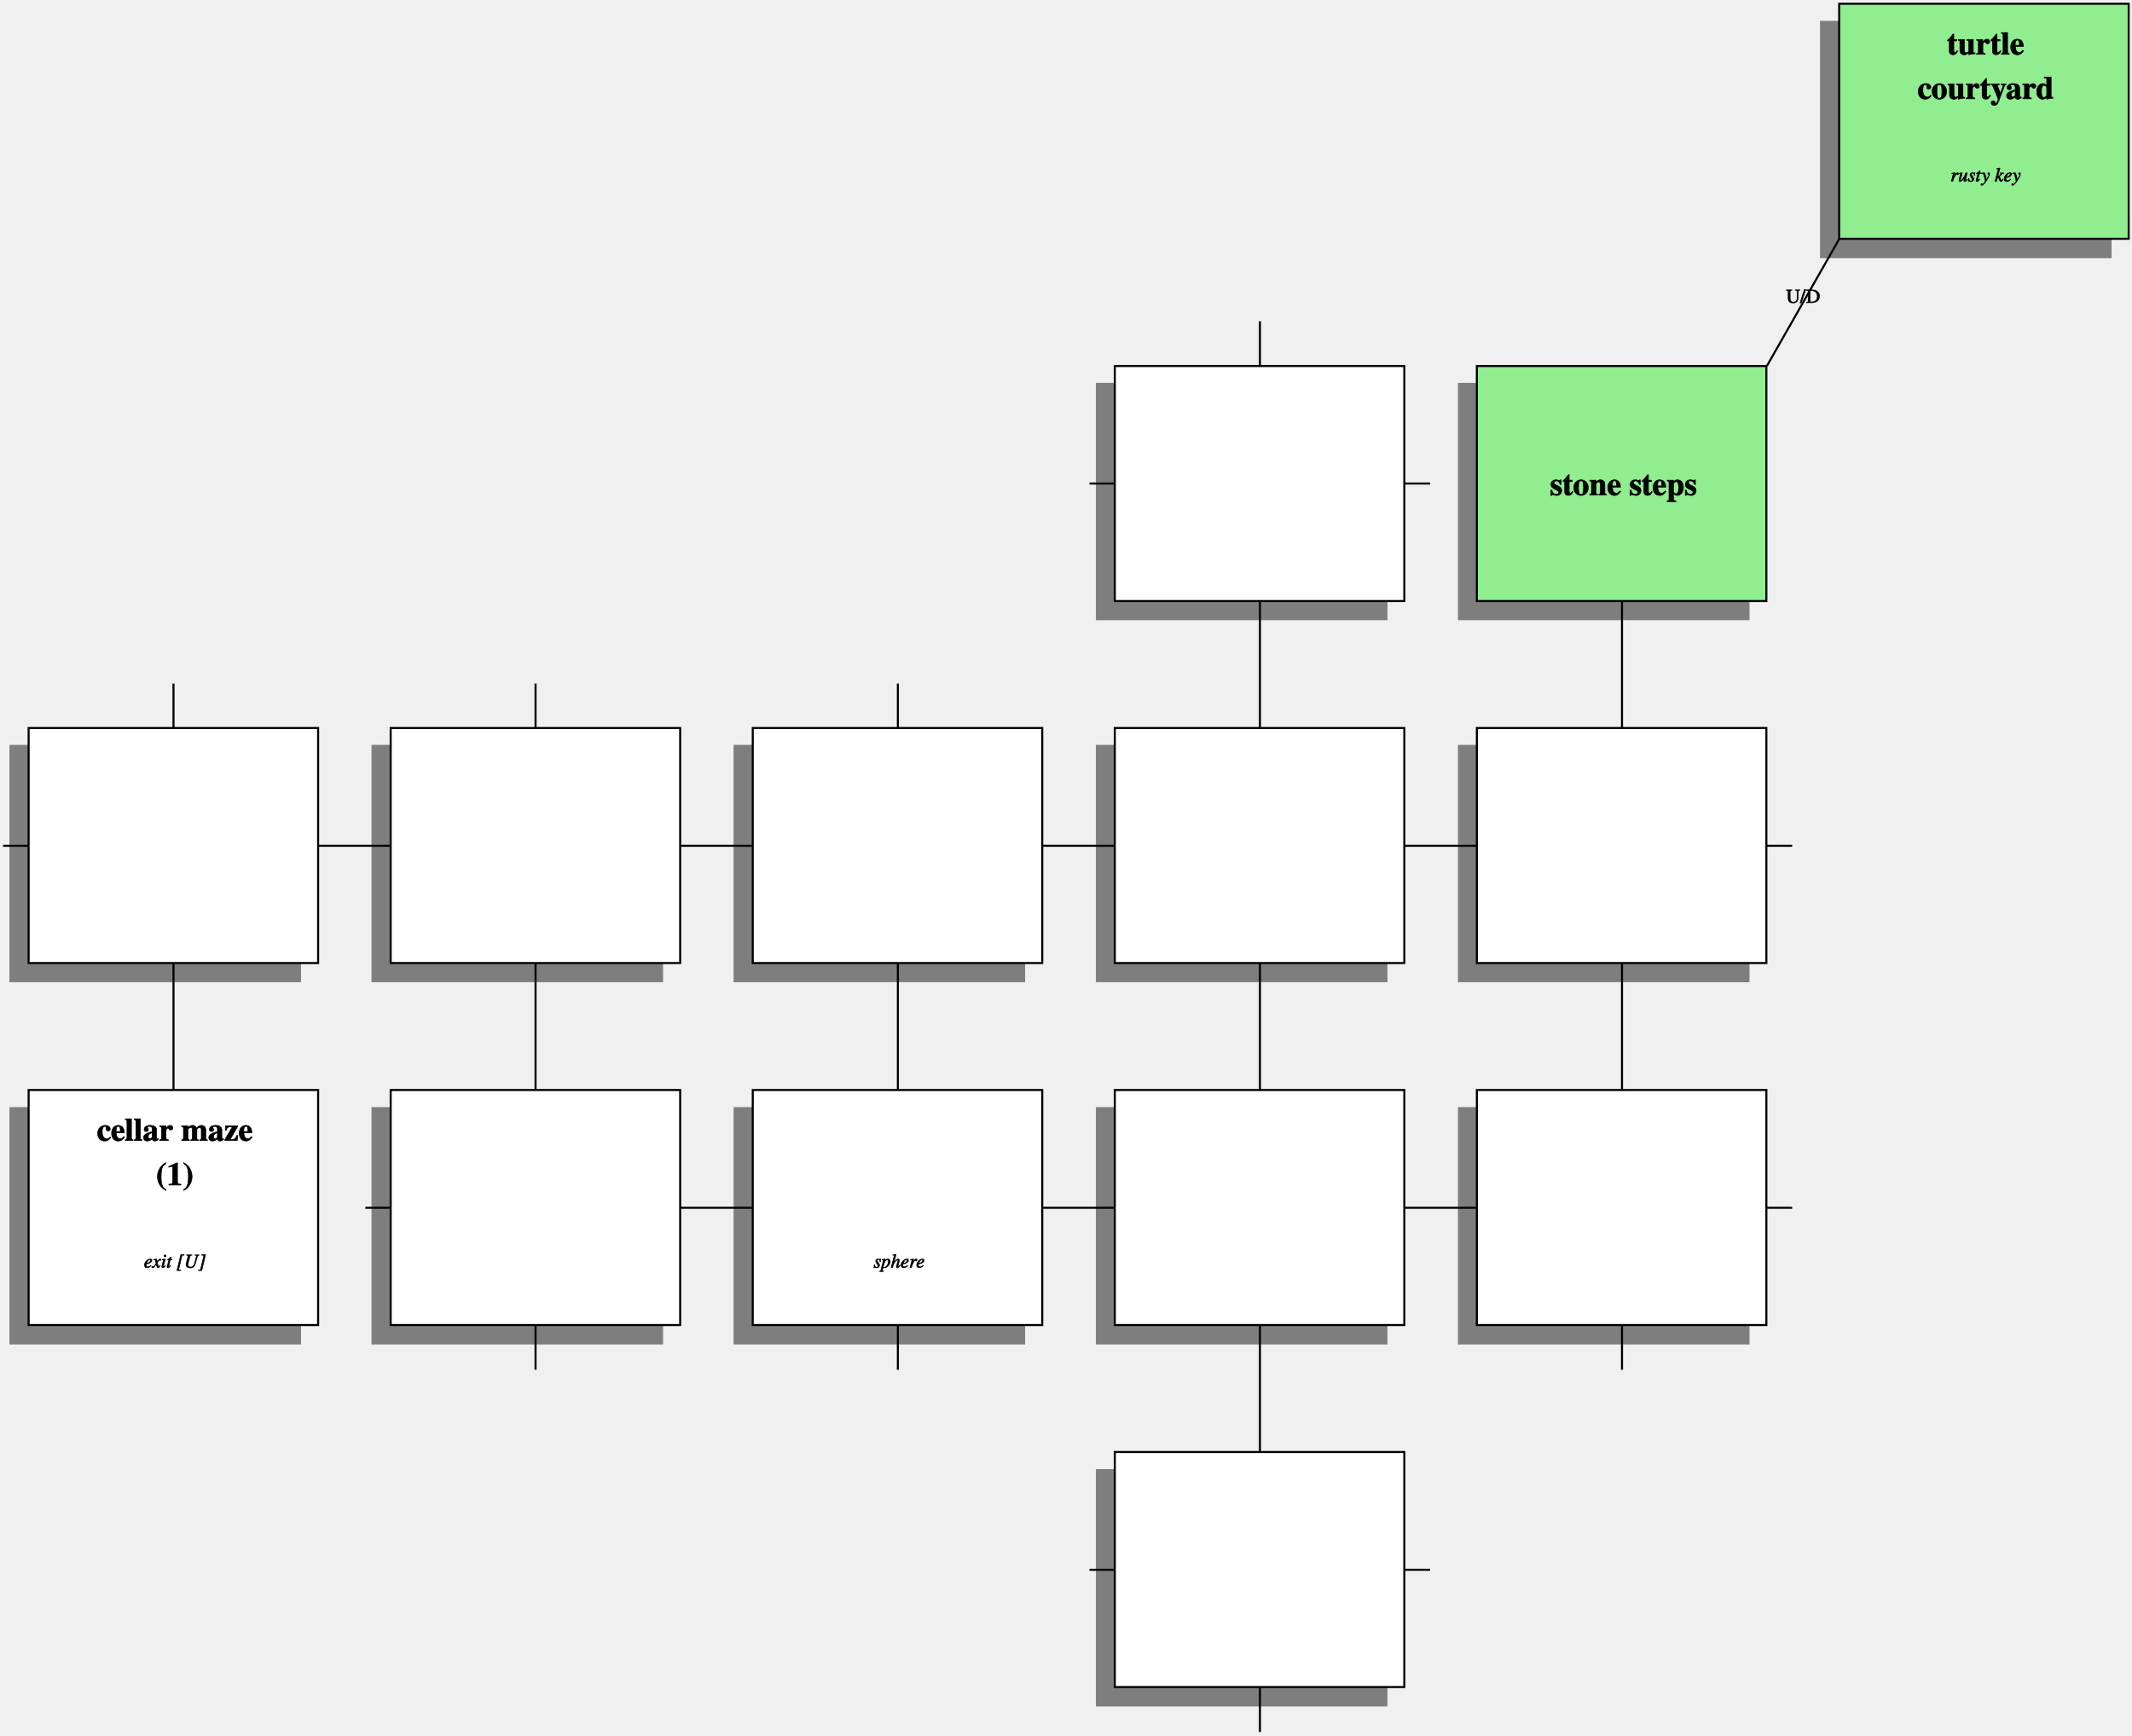
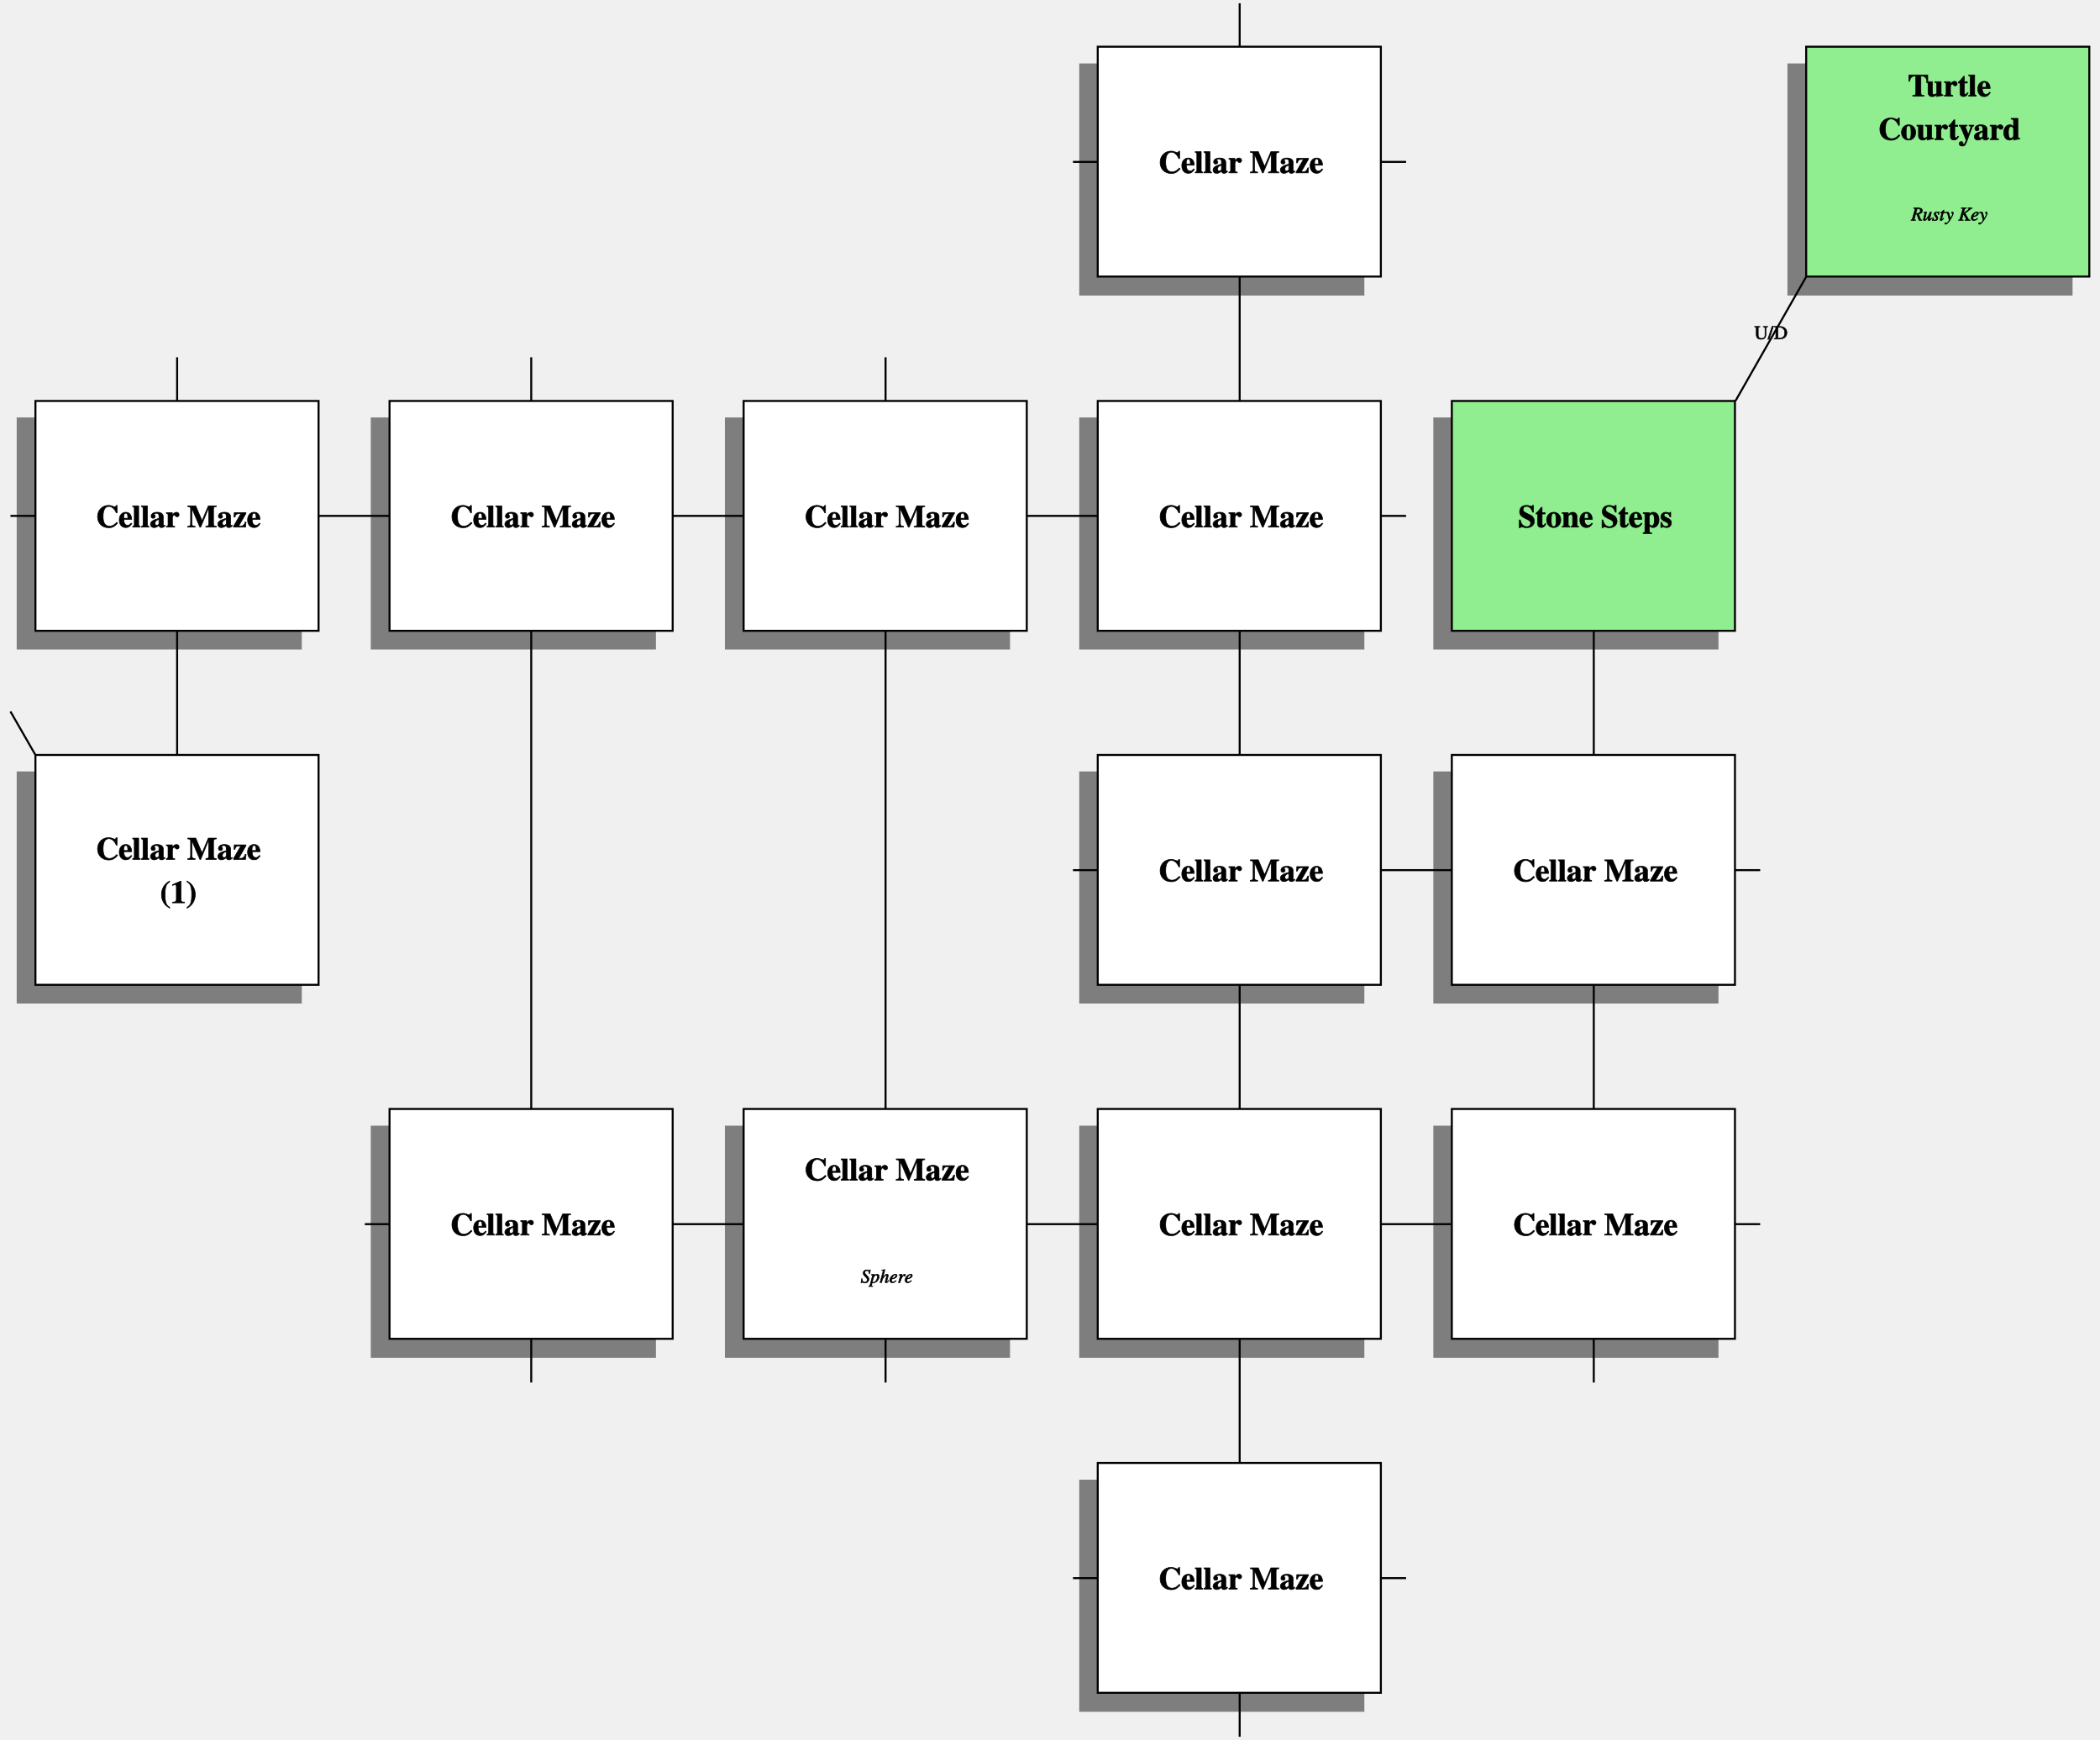
- <svg xmlns="http://www.w3.org/2000/svg" width="7.0in" height="5.7in" viewBox="974 2739 8344 6789">
+ <svg xmlns="http://www.w3.org/2000/svg" width="7.0in" height="5.8in" viewBox="974 2564 8344 6963">
  <g style="stroke-width:.025in; stroke:black; fill:none">
    <rect x="8101" y="2822" width="1133" height="921" rx="0" style="stroke:#7e7e7e;stroke-width:8; stroke-linejoin:miter; stroke-linecap:butt; fill:#7e7e7e; " />
    <rect x="6684" y="4239" width="1133" height="921" rx="0" style="stroke:#7e7e7e;stroke-width:8; stroke-linejoin:miter; stroke-linecap:butt; fill:#7e7e7e; " />
+     <rect x="5267" y="5656" width="1133" height="921" rx="0" style="stroke:#7e7e7e;stroke-width:8; stroke-linejoin:miter; stroke-linecap:butt; fill:#7e7e7e; " />
    <rect x="6684" y="5656" width="1133" height="921" rx="0" style="stroke:#7e7e7e;stroke-width:8; stroke-linejoin:miter; stroke-linecap:butt; fill:#7e7e7e; " />
+     <rect x="5267" y="2822" width="1133" height="921" rx="0" style="stroke:#7e7e7e;stroke-width:8; stroke-linejoin:miter; stroke-linecap:butt; fill:#7e7e7e; " />
+     <rect x="5267" y="8491" width="1133" height="921" rx="0" style="stroke:#7e7e7e;stroke-width:8; stroke-linejoin:miter; stroke-linecap:butt; fill:#7e7e7e; " />
    <rect x="6684" y="7074" width="1133" height="921" rx="0" style="stroke:#7e7e7e;stroke-width:8; stroke-linejoin:miter; stroke-linecap:butt; fill:#7e7e7e; " />
-     <rect x="5267" y="8491" width="1133" height="921" rx="0" style="stroke:#7e7e7e;stroke-width:8; stroke-linejoin:miter; stroke-linecap:butt; fill:#7e7e7e; " />
    <rect x="5267" y="7074" width="1133" height="921" rx="0" style="stroke:#7e7e7e;stroke-width:8; stroke-linejoin:miter; stroke-linecap:butt; fill:#7e7e7e; " />
    <rect x="3849" y="7074" width="1133" height="921" rx="0" style="stroke:#7e7e7e;stroke-width:8; stroke-linejoin:miter; stroke-linecap:butt; fill:#7e7e7e; " />
    <rect x="2432" y="7074" width="1133" height="921" rx="0" style="stroke:#7e7e7e;stroke-width:8; stroke-linejoin:miter; stroke-linecap:butt; fill:#7e7e7e; " />
    <rect x="5267" y="4239" width="1133" height="921" rx="0" style="stroke:#7e7e7e;stroke-width:8; stroke-linejoin:miter; stroke-linecap:butt; fill:#7e7e7e; " />
-     <rect x="5267" y="5656" width="1133" height="921" rx="0" style="stroke:#7e7e7e;stroke-width:8; stroke-linejoin:miter; stroke-linecap:butt; fill:#7e7e7e; " />
-     <rect x="3849" y="5656" width="1133" height="921" rx="0" style="stroke:#7e7e7e;stroke-width:8; stroke-linejoin:miter; stroke-linecap:butt; fill:#7e7e7e; " />
-     <rect x="2432" y="5656" width="1133" height="921" rx="0" style="stroke:#7e7e7e;stroke-width:8; stroke-linejoin:miter; stroke-linecap:butt; fill:#7e7e7e; " />
+     <rect x="3849" y="4239" width="1133" height="921" rx="0" style="stroke:#7e7e7e;stroke-width:8; stroke-linejoin:miter; stroke-linecap:butt; fill:#7e7e7e; " />
+     <rect x="2432" y="4239" width="1133" height="921" rx="0" style="stroke:#7e7e7e;stroke-width:8; stroke-linejoin:miter; stroke-linecap:butt; fill:#7e7e7e; " />
+     <rect x="1015" y="4239" width="1133" height="921" rx="0" style="stroke:#7e7e7e;stroke-width:8; stroke-linejoin:miter; stroke-linecap:butt; fill:#7e7e7e; " />
    <rect x="1015" y="5656" width="1133" height="921" rx="0" style="stroke:#7e7e7e;stroke-width:8; stroke-linejoin:miter; stroke-linecap:butt; fill:#7e7e7e; " />
-     <rect x="1015" y="7074" width="1133" height="921" rx="0" style="stroke:#7e7e7e;stroke-width:8; stroke-linejoin:miter; stroke-linecap:butt; fill:#7e7e7e; " />
+     <polyline points="5338,6047 5238,6047 " style="stroke:#000000;stroke-width:8; stroke-linejoin:miter; stroke-linecap:butt; " />
    <polyline points="7889,6047 7988,6047 " style="stroke:#000000;stroke-width:8; stroke-linejoin:miter; stroke-linecap:butt; " />
-     <polyline points="7322,7924 7322,8098 " style="stroke:#000000;stroke-width:8; stroke-linejoin:miter; stroke-linecap:butt; " />
-     <polyline points="7889,7464 7988,7464 " style="stroke:#000000;stroke-width:8; stroke-linejoin:miter; stroke-linecap:butt; " />
+     <polyline points="5338,3212 5238,3212 " style="stroke:#000000;stroke-width:8; stroke-linejoin:miter; stroke-linecap:butt; " />
+     <polyline points="5905,2751 5905,2577 " style="stroke:#000000;stroke-width:8; stroke-linejoin:miter; stroke-linecap:butt; " />
+     <polyline points="6472,3212 6571,3212 " style="stroke:#000000;stroke-width:8; stroke-linejoin:miter; stroke-linecap:butt; " />
    <polyline points="5905,9341 5905,9516 " style="stroke:#000000;stroke-width:8; stroke-linejoin:miter; stroke-linecap:butt; " />
    <polyline points="5338,8881 5238,8881 " style="stroke:#000000;stroke-width:8; stroke-linejoin:miter; stroke-linecap:butt; " />
    <polyline points="6472,8881 6571,8881 " style="stroke:#000000;stroke-width:8; stroke-linejoin:miter; stroke-linecap:butt; " />
+     <polyline points="7322,7924 7322,8098 " style="stroke:#000000;stroke-width:8; stroke-linejoin:miter; stroke-linecap:butt; " />
+     <polyline points="7889,7464 7988,7464 " style="stroke:#000000;stroke-width:8; stroke-linejoin:miter; stroke-linecap:butt; " />
    <polyline points="4488,7924 4488,8098 " style="stroke:#000000;stroke-width:8; stroke-linejoin:miter; stroke-linecap:butt; " />
    <polyline points="3070,7924 3070,8098 " style="stroke:#000000;stroke-width:8; stroke-linejoin:miter; stroke-linecap:butt; " />
    <polyline points="2503,7464 2404,7464 " style="stroke:#000000;stroke-width:8; stroke-linejoin:miter; stroke-linecap:butt; " />
-     <polyline points="5338,4629 5238,4629 " style="stroke:#000000;stroke-width:8; stroke-linejoin:miter; stroke-linecap:butt; " />
-     <polyline points="5905,4169 5905,3994 " style="stroke:#000000;stroke-width:8; stroke-linejoin:miter; stroke-linecap:butt; " />
    <polyline points="6472,4629 6571,4629 " style="stroke:#000000;stroke-width:8; stroke-linejoin:miter; stroke-linecap:butt; " />
-     <polyline points="4488,5586 4488,5412 " style="stroke:#000000;stroke-width:8; stroke-linejoin:miter; stroke-linecap:butt; " />
-     <polyline points="3070,5586 3070,5412 " style="stroke:#000000;stroke-width:8; stroke-linejoin:miter; stroke-linecap:butt; " />
-     <polyline points="1086,6047 986,6047 " style="stroke:#000000;stroke-width:8; stroke-linejoin:miter; stroke-linecap:butt; " />
-     <polyline points="1653,5586 1653,5412 " style="stroke:#000000;stroke-width:8; stroke-linejoin:miter; stroke-linecap:butt; " />
-     <polyline points="1653,7003 1653,6507 " style="stroke:#000000;stroke-width:8; stroke-linejoin:miter; stroke-linecap:butt; " />
-     <polyline points="2220,6047 2503,6047 " style="stroke:#000000;stroke-width:8; stroke-linejoin:miter; stroke-linecap:butt; " />
-     <polyline points="3637,6047 3921,6047 " style="stroke:#000000;stroke-width:8; stroke-linejoin:miter; stroke-linecap:butt; " />
-     <polyline points="5055,6047 5338,6047 " style="stroke:#000000;stroke-width:8; stroke-linejoin:miter; stroke-linecap:butt; " />
+     <polyline points="4488,4169 4488,3994 " style="stroke:#000000;stroke-width:8; stroke-linejoin:miter; stroke-linecap:butt; " />
+     <polyline points="3070,4169 3070,3994 " style="stroke:#000000;stroke-width:8; stroke-linejoin:miter; stroke-linecap:butt; " />
+     <polyline points="1086,4629 986,4629 " style="stroke:#000000;stroke-width:8; stroke-linejoin:miter; stroke-linecap:butt; " />
+     <polyline points="1653,4169 1653,3994 " style="stroke:#000000;stroke-width:8; stroke-linejoin:miter; stroke-linecap:butt; " />
+     <polyline points="1086,5586 986,5412 " style="stroke:#000000;stroke-width:8; stroke-linejoin:miter; stroke-linecap:butt; " />
+     <polyline points="1653,5586 1653,5089 " style="stroke:#000000;stroke-width:8; stroke-linejoin:miter; stroke-linecap:butt; " />
+     <polyline points="2220,4629 2503,4629 " style="stroke:#000000;stroke-width:8; stroke-linejoin:miter; stroke-linecap:butt; " />
+     <polyline points="3637,4629 3921,4629 " style="stroke:#000000;stroke-width:8; stroke-linejoin:miter; stroke-linecap:butt; " />
+     <polyline points="5055,4629 5338,4629 " style="stroke:#000000;stroke-width:8; stroke-linejoin:miter; stroke-linecap:butt; " />
+     <polyline points="3070,5089 3070,5091 3070,5097 3070,5106 3070,5120 3070,5140 3070,5165 3070,5196 3070,5233 3070,5273 3070,5317 3070,5363 3070,5411 3070,5459 3070,5506 3070,5553 3070,5598 3070,5643 3070,5683 3070,5723 3070,5761 3070,5798 3070,5833 3070,5865 3070,5897 3070,5928 3070,5959 3070,5988 3070,6017 3070,6047 3070,6080 3070,6114 3070,6149 3070,6183 3070,6218 3070,6254 3070,6289 3070,6325 3070,6361 3070,6396 3070,6433 3070,6468 3070,6502 3070,6537 3070,6570 3070,6602 3070,6633 3070,6662 3070,6690 3070,6717 3070,6742 3070,6765 3070,6787 3070,6808 3070,6826 3070,7003 " style="stroke:#000000;stroke-width:8; stroke-linejoin:bevel; stroke-linecap:butt; " />
+     <polyline points="3637,7464 3921,7464 " style="stroke:#000000;stroke-width:8; stroke-linejoin:miter; stroke-linecap:butt; " />
+     <polyline points="5055,7464 5338,7464 " style="stroke:#000000;stroke-width:8; stroke-linejoin:miter; stroke-linecap:butt; " />
+     <polyline points="6472,7464 6755,7464 " style="stroke:#000000;stroke-width:8; stroke-linejoin:miter; stroke-linecap:butt; " />
+     <polyline points="5905,7924 5905,8420 " style="stroke:#000000;stroke-width:8; stroke-linejoin:miter; stroke-linecap:butt; " />
+     <polyline points="5905,4169 5905,3672 " style="stroke:#000000;stroke-width:8; stroke-linejoin:miter; stroke-linecap:butt; " />
+     <polyline points="7322,7003 7322,6507 " style="stroke:#000000;stroke-width:8; stroke-linejoin:miter; stroke-linecap:butt; " />
+     <polyline points="6755,6047 6472,6047 " style="stroke:#000000;stroke-width:8; stroke-linejoin:miter; stroke-linecap:butt; " />
+     <polyline points="4488,5089 4488,5091 4488,5097 4488,5106 4488,5120 4488,5140 4488,5165 4488,5196 4488,5233 4488,5273 4488,5317 4488,5363 4488,5411 4488,5459 4488,5506 4488,5553 4488,5598 4488,5643 4488,5683 4488,5723 4488,5761 4488,5798 4488,5833 4488,5865 4488,5897 4488,5928 4488,5959 4488,5988 4488,6017 4488,6047 4488,6080 4488,6114 4488,6149 4488,6183 4488,6218 4488,6254 4488,6289 4488,6325 4488,6361 4488,6396 4488,6433 4488,6468 4488,6502 4488,6537 4488,6570 4488,6602 4488,6633 4488,6662 4488,6690 4488,6717 4488,6742 4488,6765 4488,6787 4488,6808 4488,6826 4488,7003 " style="stroke:#000000;stroke-width:8; stroke-linejoin:bevel; stroke-linecap:butt; " />
    <polyline points="5905,5586 5905,5089 " style="stroke:#000000;stroke-width:8; stroke-linejoin:miter; stroke-linecap:butt; " />
-     <polyline points="3070,6507 3070,7003 " style="stroke:#000000;stroke-width:8; stroke-linejoin:miter; stroke-linecap:butt; " />
-     <polyline points="4488,7003 4488,6507 " style="stroke:#000000;stroke-width:8; stroke-linejoin:miter; stroke-linecap:butt; " />
-     <polyline points="3637,7464 3921,7464 " style="stroke:#000000;stroke-width:8; stroke-linejoin:miter; stroke-linecap:butt; " />
-     <polyline points="5905,7003 5905,6507 " style="stroke:#000000;stroke-width:8; stroke-linejoin:miter; stroke-linecap:butt; " />
-     <polyline points="5055,7464 5338,7464 " style="stroke:#000000;stroke-width:8; stroke-linejoin:miter; stroke-linecap:butt; " />
-     <polyline points="5905,7924 5905,8420 " style="stroke:#000000;stroke-width:8; stroke-linejoin:miter; stroke-linecap:butt; " />
-     <polyline points="6472,7464 6755,7464 " style="stroke:#000000;stroke-width:8; stroke-linejoin:miter; stroke-linecap:butt; " />
-     <polyline points="6755,6047 6472,6047 " style="stroke:#000000;stroke-width:8; stroke-linejoin:miter; stroke-linecap:butt; " />
-     <polyline points="7322,7003 7322,6507 " style="stroke:#000000;stroke-width:8; stroke-linejoin:miter; stroke-linecap:butt; " />
+     <polyline points="5905,6507 5905,7003 " style="stroke:#000000;stroke-width:8; stroke-linejoin:miter; stroke-linecap:butt; " />
    <polyline points="7322,5586 7322,5089 " style="stroke:#000000;stroke-width:8; stroke-linejoin:miter; stroke-linecap:butt; " />
    <polyline points="7889,4169 8172,3672 " style="stroke:#000000;stroke-width:8; stroke-linejoin:miter; stroke-linecap:butt; " />
    <text xml:space="preserve" x="8031" y="3921" stroke="#000000" fill="#000000" font-family="Times" font-style="normal" font-weight="normal" font-size="76" text-anchor="middle">U/D</text>
    <rect x="8172" y="2751" width="1133" height="920" rx="0" style="stroke:#000000;stroke-width:8; stroke-linejoin:miter; stroke-linecap:butt; fill:#90ed90; " />
    <rect x="6754" y="4169" width="1133" height="920" rx="0" style="stroke:#000000;stroke-width:8; stroke-linejoin:miter; stroke-linecap:butt; fill:#90ed90; " />
+     <rect x="5337" y="5586" width="1133" height="920" rx="0" style="stroke:#000000;stroke-width:8; stroke-linejoin:miter; stroke-linecap:butt; fill:#ffffff; " />
    <rect x="6754" y="5586" width="1133" height="920" rx="0" style="stroke:#000000;stroke-width:8; stroke-linejoin:miter; stroke-linecap:butt; fill:#ffffff; " />
+     <rect x="5337" y="2751" width="1133" height="920" rx="0" style="stroke:#000000;stroke-width:8; stroke-linejoin:miter; stroke-linecap:butt; fill:#ffffff; " />
+     <rect x="5337" y="8420" width="1133" height="920" rx="0" style="stroke:#000000;stroke-width:8; stroke-linejoin:miter; stroke-linecap:butt; fill:#ffffff; " />
    <rect x="6754" y="7003" width="1133" height="920" rx="0" style="stroke:#000000;stroke-width:8; stroke-linejoin:miter; stroke-linecap:butt; fill:#ffffff; " />
-     <rect x="5337" y="8420" width="1133" height="920" rx="0" style="stroke:#000000;stroke-width:8; stroke-linejoin:miter; stroke-linecap:butt; fill:#ffffff; " />
    <rect x="5337" y="7003" width="1133" height="920" rx="0" style="stroke:#000000;stroke-width:8; stroke-linejoin:miter; stroke-linecap:butt; fill:#ffffff; " />
    <rect x="3920" y="7003" width="1133" height="920" rx="0" style="stroke:#000000;stroke-width:8; stroke-linejoin:miter; stroke-linecap:butt; fill:#ffffff; " />
    <rect x="2503" y="7003" width="1133" height="920" rx="0" style="stroke:#000000;stroke-width:8; stroke-linejoin:miter; stroke-linecap:butt; fill:#ffffff; " />
    <rect x="5337" y="4169" width="1133" height="920" rx="0" style="stroke:#000000;stroke-width:8; stroke-linejoin:miter; stroke-linecap:butt; fill:#ffffff; " />
-     <rect x="5337" y="5586" width="1133" height="920" rx="0" style="stroke:#000000;stroke-width:8; stroke-linejoin:miter; stroke-linecap:butt; fill:#ffffff; " />
-     <rect x="3920" y="5586" width="1133" height="920" rx="0" style="stroke:#000000;stroke-width:8; stroke-linejoin:miter; stroke-linecap:butt; fill:#ffffff; " />
-     <rect x="2503" y="5586" width="1133" height="920" rx="0" style="stroke:#000000;stroke-width:8; stroke-linejoin:miter; stroke-linecap:butt; fill:#ffffff; " />
+     <rect x="3920" y="4169" width="1133" height="920" rx="0" style="stroke:#000000;stroke-width:8; stroke-linejoin:miter; stroke-linecap:butt; fill:#ffffff; " />
+     <rect x="2503" y="4169" width="1133" height="920" rx="0" style="stroke:#000000;stroke-width:8; stroke-linejoin:miter; stroke-linecap:butt; fill:#ffffff; " />
+     <rect x="1086" y="4169" width="1133" height="920" rx="0" style="stroke:#000000;stroke-width:8; stroke-linejoin:miter; stroke-linecap:butt; fill:#ffffff; " />
    <rect x="1086" y="5586" width="1133" height="920" rx="0" style="stroke:#000000;stroke-width:8; stroke-linejoin:miter; stroke-linecap:butt; fill:#ffffff; " />
-     <rect x="1086" y="7003" width="1133" height="920" rx="0" style="stroke:#000000;stroke-width:8; stroke-linejoin:miter; stroke-linecap:butt; fill:#ffffff; " />
-     <text xml:space="preserve" x="8745" y="2949" stroke="#000000" fill="#000000" font-family="Times" font-style="normal" font-weight="bold" font-size="126" text-anchor="middle">turtle</text>
-     <text xml:space="preserve" x="8745" y="3123" stroke="#000000" fill="#000000" font-family="Times" font-style="normal" font-weight="bold" font-size="126" text-anchor="middle">courtyard</text>
-     <text xml:space="preserve" x="8745" y="3446" stroke="#000000" fill="#000000" font-family="Times" font-style="italic" font-weight="normal" font-size="76" text-anchor="middle">rusty key</text>
-     <text xml:space="preserve" x="7328" y="4674" stroke="#000000" fill="#000000" font-family="Times" font-style="normal" font-weight="bold" font-size="126" text-anchor="middle">stone steps</text>
-     <text xml:space="preserve" x="4493" y="7698" stroke="#000000" fill="#000000" font-family="Times" font-style="italic" font-weight="normal" font-size="76" text-anchor="middle">sphere</text>
-     <text xml:space="preserve" x="1658" y="7201" stroke="#000000" fill="#000000" font-family="Times" font-style="normal" font-weight="bold" font-size="126" text-anchor="middle">cellar maze</text>
-     <text xml:space="preserve" x="1658" y="7375" stroke="#000000" fill="#000000" font-family="Times" font-style="normal" font-weight="bold" font-size="126" text-anchor="middle">(1)</text>
-     <text xml:space="preserve" x="1658" y="7698" stroke="#000000" fill="#000000" font-family="Times" font-style="italic" font-weight="normal" font-size="76" text-anchor="middle">exit [U]</text>
+     <text xml:space="preserve" x="8745" y="2949" stroke="#000000" fill="#000000" font-family="Times" font-style="normal" font-weight="bold" font-size="126" text-anchor="middle">Turtle</text>
+     <text xml:space="preserve" x="8745" y="3123" stroke="#000000" fill="#000000" font-family="Times" font-style="normal" font-weight="bold" font-size="126" text-anchor="middle">Courtyard</text>
+     <text xml:space="preserve" x="8745" y="3446" stroke="#000000" fill="#000000" font-family="Times" font-style="italic" font-weight="normal" font-size="76" text-anchor="middle">Rusty Key</text>
+     <text xml:space="preserve" x="7328" y="4674" stroke="#000000" fill="#000000" font-family="Times" font-style="normal" font-weight="bold" font-size="126" text-anchor="middle">Stone Steps</text>
+     <text xml:space="preserve" x="5910" y="6091" stroke="#000000" fill="#000000" font-family="Times" font-style="normal" font-weight="bold" font-size="126" text-anchor="middle">Cellar Maze</text>
+     <text xml:space="preserve" x="7328" y="6091" stroke="#000000" fill="#000000" font-family="Times" font-style="normal" font-weight="bold" font-size="126" text-anchor="middle">Cellar Maze</text>
+     <text xml:space="preserve" x="5910" y="3256" stroke="#000000" fill="#000000" font-family="Times" font-style="normal" font-weight="bold" font-size="126" text-anchor="middle">Cellar Maze</text>
+     <text xml:space="preserve" x="5910" y="8925" stroke="#000000" fill="#000000" font-family="Times" font-style="normal" font-weight="bold" font-size="126" text-anchor="middle">Cellar Maze</text>
+     <text xml:space="preserve" x="7328" y="7508" stroke="#000000" fill="#000000" font-family="Times" font-style="normal" font-weight="bold" font-size="126" text-anchor="middle">Cellar Maze</text>
+     <text xml:space="preserve" x="5910" y="7508" stroke="#000000" fill="#000000" font-family="Times" font-style="normal" font-weight="bold" font-size="126" text-anchor="middle">Cellar Maze</text>
+     <text xml:space="preserve" x="4493" y="7288" stroke="#000000" fill="#000000" font-family="Times" font-style="normal" font-weight="bold" font-size="126" text-anchor="middle">Cellar Maze</text>
+     <text xml:space="preserve" x="4493" y="7698" stroke="#000000" fill="#000000" font-family="Times" font-style="italic" font-weight="normal" font-size="76" text-anchor="middle">Sphere</text>
+     <text xml:space="preserve" x="3076" y="7508" stroke="#000000" fill="#000000" font-family="Times" font-style="normal" font-weight="bold" font-size="126" text-anchor="middle">Cellar Maze</text>
+     <text xml:space="preserve" x="5910" y="4674" stroke="#000000" fill="#000000" font-family="Times" font-style="normal" font-weight="bold" font-size="126" text-anchor="middle">Cellar Maze</text>
+     <text xml:space="preserve" x="4493" y="4674" stroke="#000000" fill="#000000" font-family="Times" font-style="normal" font-weight="bold" font-size="126" text-anchor="middle">Cellar Maze</text>
+     <text xml:space="preserve" x="3076" y="4674" stroke="#000000" fill="#000000" font-family="Times" font-style="normal" font-weight="bold" font-size="126" text-anchor="middle">Cellar Maze</text>
+     <text xml:space="preserve" x="1658" y="4674" stroke="#000000" fill="#000000" font-family="Times" font-style="normal" font-weight="bold" font-size="126" text-anchor="middle">Cellar Maze</text>
+     <text xml:space="preserve" x="1658" y="6004" stroke="#000000" fill="#000000" font-family="Times" font-style="normal" font-weight="bold" font-size="126" text-anchor="middle">Cellar Maze</text>
+     <text xml:space="preserve" x="1658" y="6178" stroke="#000000" fill="#000000" font-family="Times" font-style="normal" font-weight="bold" font-size="126" text-anchor="middle">(1)</text>
  </g>
</svg>
